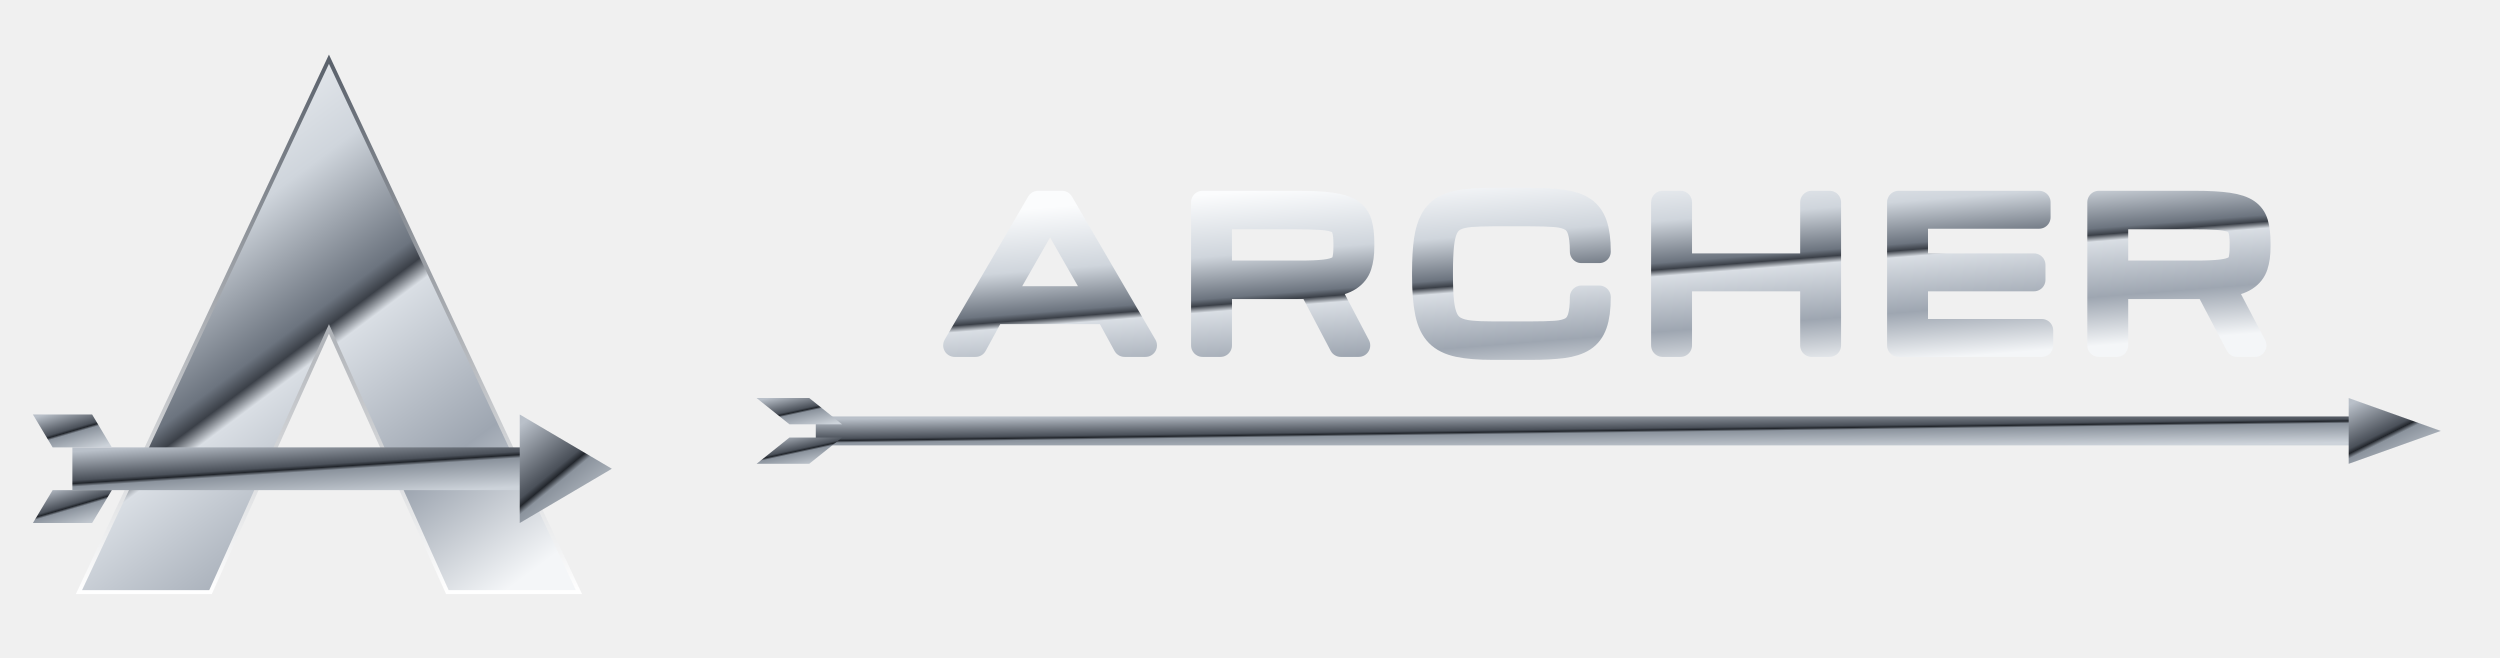
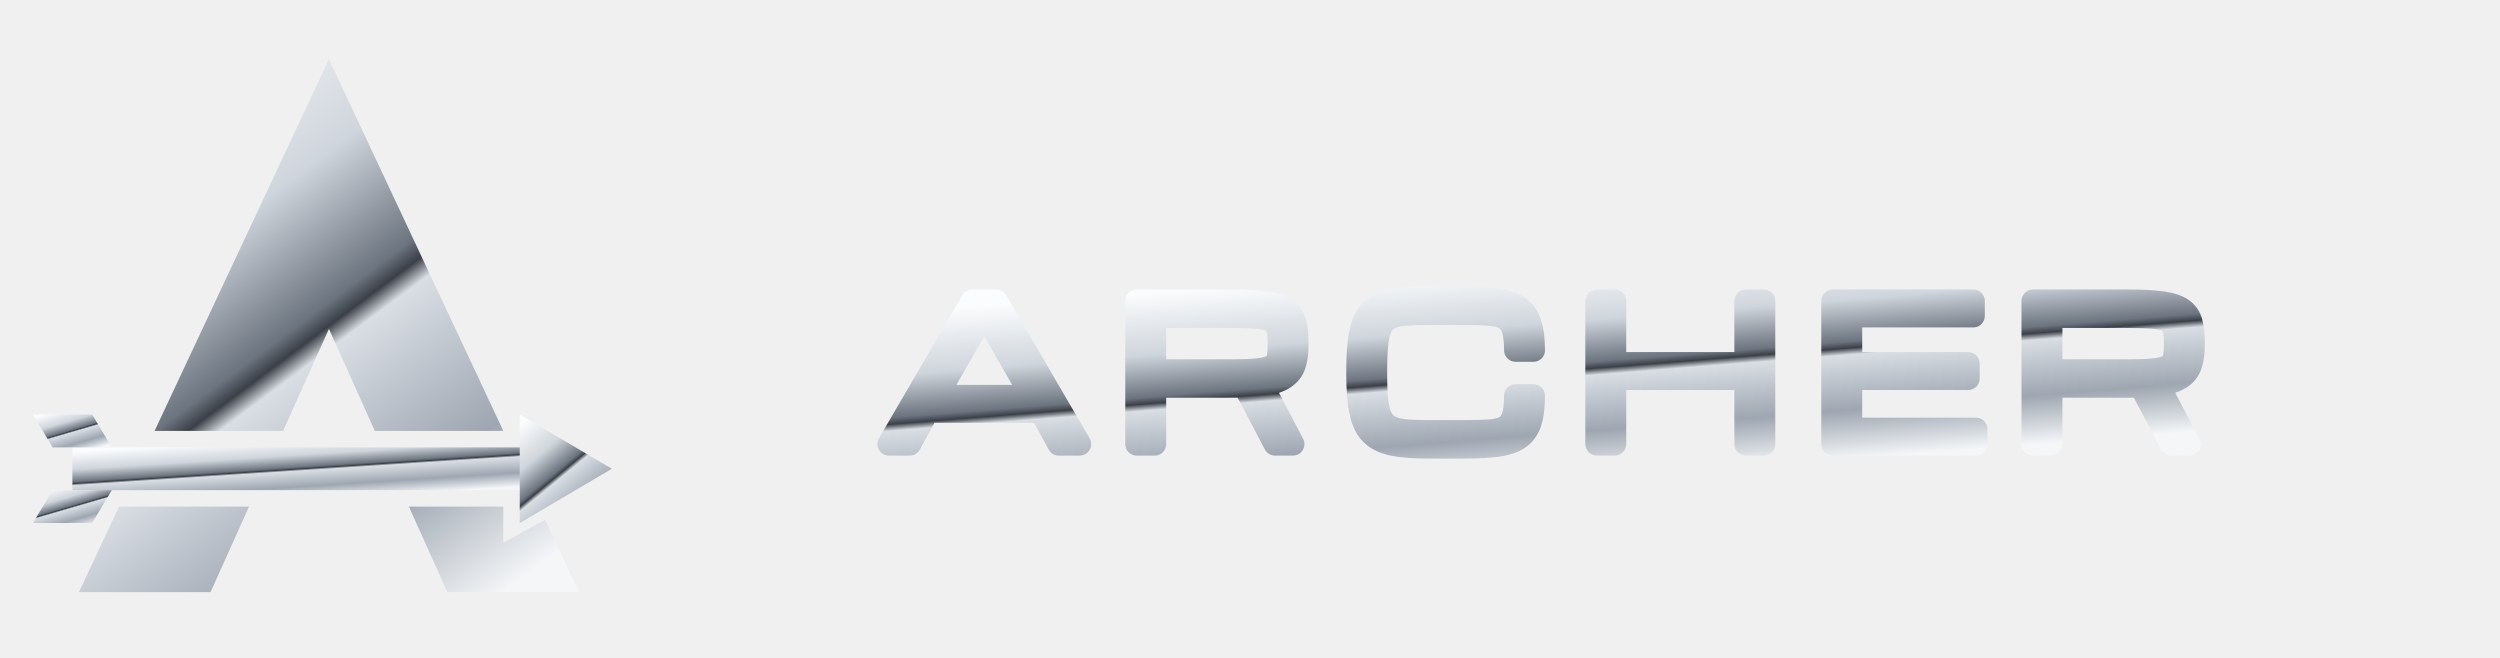
<svg xmlns="http://www.w3.org/2000/svg" viewBox="0 0 760 200">
  <defs>
    <linearGradient id="chr" x1="0.15" y1="0" x2="0.85" y2="1">
      <stop offset="0" stop-color="#fbfcfd" />
      <stop offset="0.28" stop-color="#cfd5dc" />
      <stop offset="0.47" stop-color="#6c747f" />
      <stop offset="0.5" stop-color="#3b4048" />
      <stop offset="0.53" stop-color="#d9dee4" />
      <stop offset="0.78" stop-color="#9ea6b1" />
      <stop offset="1" stop-color="#f4f6f8" />
    </linearGradient>
    <linearGradient id="chr2" x1="0.15" y1="0" x2="0.85" y2="1">
      <stop offset="0" stop-color="#b9c0c9" />
      <stop offset="0.45" stop-color="#4a5059" />
      <stop offset="0.5" stop-color="#22262c" />
      <stop offset="0.55" stop-color="#8b939d" />
      <stop offset="1" stop-color="#cdd3da" />
    </linearGradient>
    <linearGradient id="edge" x1="0" y1="0" x2="0" y2="1">
      <stop offset="0" stop-color="#5a616b" />
      <stop offset="1" stop-color="#ffffff" />
    </linearGradient>
  </defs>
-   <path d="M100 18 L176 180 L136 180 L100 100 L64 180 L24 180 Z" fill="url(#chr)" stroke="url(#edge)" stroke-width="1.2" />
-   <rect x="22" y="136" width="140" height="13" fill="url(#chr2)" />
-   <polygon points="158,126 186,142.5 158,159" fill="url(#chr2)" />
-   <polygon points="10,126 28,126 34,136 16,136" fill="url(#chr2)" />
-   <polygon points="10,159 28,159 34,149 16,149" fill="url(#chr2)" />
-   <g transform="translate(190,25) scale(1)">
+   <mask id="cut">
+     <rect x="0" y="0" width="200" height="200" fill="#fff" />
+     <rect x="0" y="131" width="200" height="23" fill="#000" />
+     <polygon points="153,120 194,142.5 153,165" fill="#000" />
+   </mask>
+   <path d="M100 18 L176 180 L136 180 L100 100 L64 180 L24 180 Z" fill="url(#chr)" mask="url(#cut)" />
+   <rect x="22" y="136" width="140" height="13" fill="url(#chr)" />
+   <polygon points="158,126 186,142.5 158,159" fill="url(#chr)" />
+   <polygon points="10,126 28,126 34,136 16,136" fill="url(#chr)" />
+   <polygon points="10,159 28,159 34,149 16,149" fill="url(#chr)" />
+   <g transform="translate(170,55)">
    <path d="M100.221 80.0 125.596 36.5H132.846L158.221 80.0H151.877L146.44 70.031H112.002L106.565 80.0ZM114.721 65.5H143.721L129.221 40.125Z M175.584 36.5H204.698Q211.07 36.5 214.964 37.066Q218.858 37.633 220.869 39.021Q222.879 40.408 223.587 42.815Q224.295 45.223 224.295 48.904V50.037Q224.295 53.436 223.488 55.885Q222.681 58.335 220.387 59.85Q218.093 61.365 213.59 61.988L223.049 80.0H217.612L208.351 62.385Q207.785 62.413 207.176 62.413Q206.567 62.413 205.916 62.413H181.022V80.0H175.584ZM181.022 57.712H205.066Q209.909 57.712 212.698 57.386Q215.488 57.061 216.805 56.239Q218.122 55.418 218.49 53.917Q218.858 52.416 218.858 50.037V48.904Q218.858 46.214 218.348 44.656Q217.838 43.099 216.309 42.362Q214.78 41.626 211.75 41.414Q208.719 41.201 203.65 41.201H181.022Z M242.763 58.816V57.684Q242.763 51.906 243.33 47.984Q243.896 44.062 245.284 41.598Q246.671 39.134 249.064 37.831Q251.458 36.528 255.083 36.061Q258.708 35.594 263.805 35.594H275.218Q281.052 35.594 285.06 36.146Q289.067 36.698 291.517 38.327Q293.966 39.955 295.071 43.113Q296.175 46.271 296.175 51.481H290.738Q290.738 47.375 290.001 45.095Q289.265 42.815 287.523 41.796Q285.782 40.776 282.78 40.536Q279.778 40.295 275.218 40.295H263.805Q259.755 40.295 256.98 40.536Q254.205 40.776 252.463 41.64Q250.721 42.504 249.801 44.373Q248.88 46.242 248.541 49.471Q248.201 52.699 248.201 57.684V58.816Q248.201 63.631 248.541 66.803Q248.88 69.975 249.801 71.872Q250.721 73.77 252.463 74.704Q254.205 75.639 256.98 75.922Q259.755 76.205 263.805 76.205H275.218Q279.778 76.205 282.78 76.007Q285.782 75.809 287.523 74.846Q289.265 73.883 290.001 71.631Q290.738 69.38 290.738 65.302H296.175Q296.175 70.513 295.071 73.628Q293.966 76.743 291.517 78.315Q289.067 79.887 285.06 80.396Q281.052 80.906 275.218 80.906H263.805Q257.433 80.906 253.327 80.042Q249.22 79.179 246.912 76.856Q244.604 74.534 243.684 70.173Q242.763 65.812 242.763 58.816Z M315.436 80.0V36.5H320.874V55.531H360.749V36.5H366.186V80.0H360.749V60.062H320.874V80.0Z M387.174 80.0V36.5H429.881V41.031H392.612V55.531H428.324V60.062H392.612V75.469H430.674V80.0Z M448.038 36.5H477.151Q483.523 36.5 487.417 37.066Q491.311 37.633 493.322 39.021Q495.333 40.408 496.041 42.815Q496.749 45.223 496.749 48.904V50.037Q496.749 53.436 495.941 55.885Q495.134 58.335 492.84 59.85Q490.546 61.365 486.043 61.988L495.502 80.0H490.065L480.804 62.385Q480.238 62.413 479.629 62.413Q479.02 62.413 478.369 62.413H453.475V80.0H448.038ZM453.475 57.712H477.519Q482.362 57.712 485.151 57.386Q487.941 57.061 489.258 56.239Q490.575 55.418 490.943 53.917Q491.311 52.416 491.311 50.037V48.904Q491.311 46.214 490.801 44.656Q490.292 43.099 488.762 42.362Q487.233 41.626 484.203 41.414Q481.172 41.201 476.103 41.201H453.475Z" fill="url(#chr)" stroke="url(#chr)" stroke-width="7" stroke-linejoin="round" paint-order="stroke" />
-     <rect x="58" y="101.6" width="470" height="8.8" fill="url(#chr2)" />
-     <polygon points="524,96 552,106 524,116" fill="url(#chr2)" />
-     <polygon points="40,96 56,96 66,104 50,104" fill="url(#chr2)" />
-     <polygon points="40,116 56,116 66,108 50,108" fill="url(#chr2)" />
  </g>
</svg>
